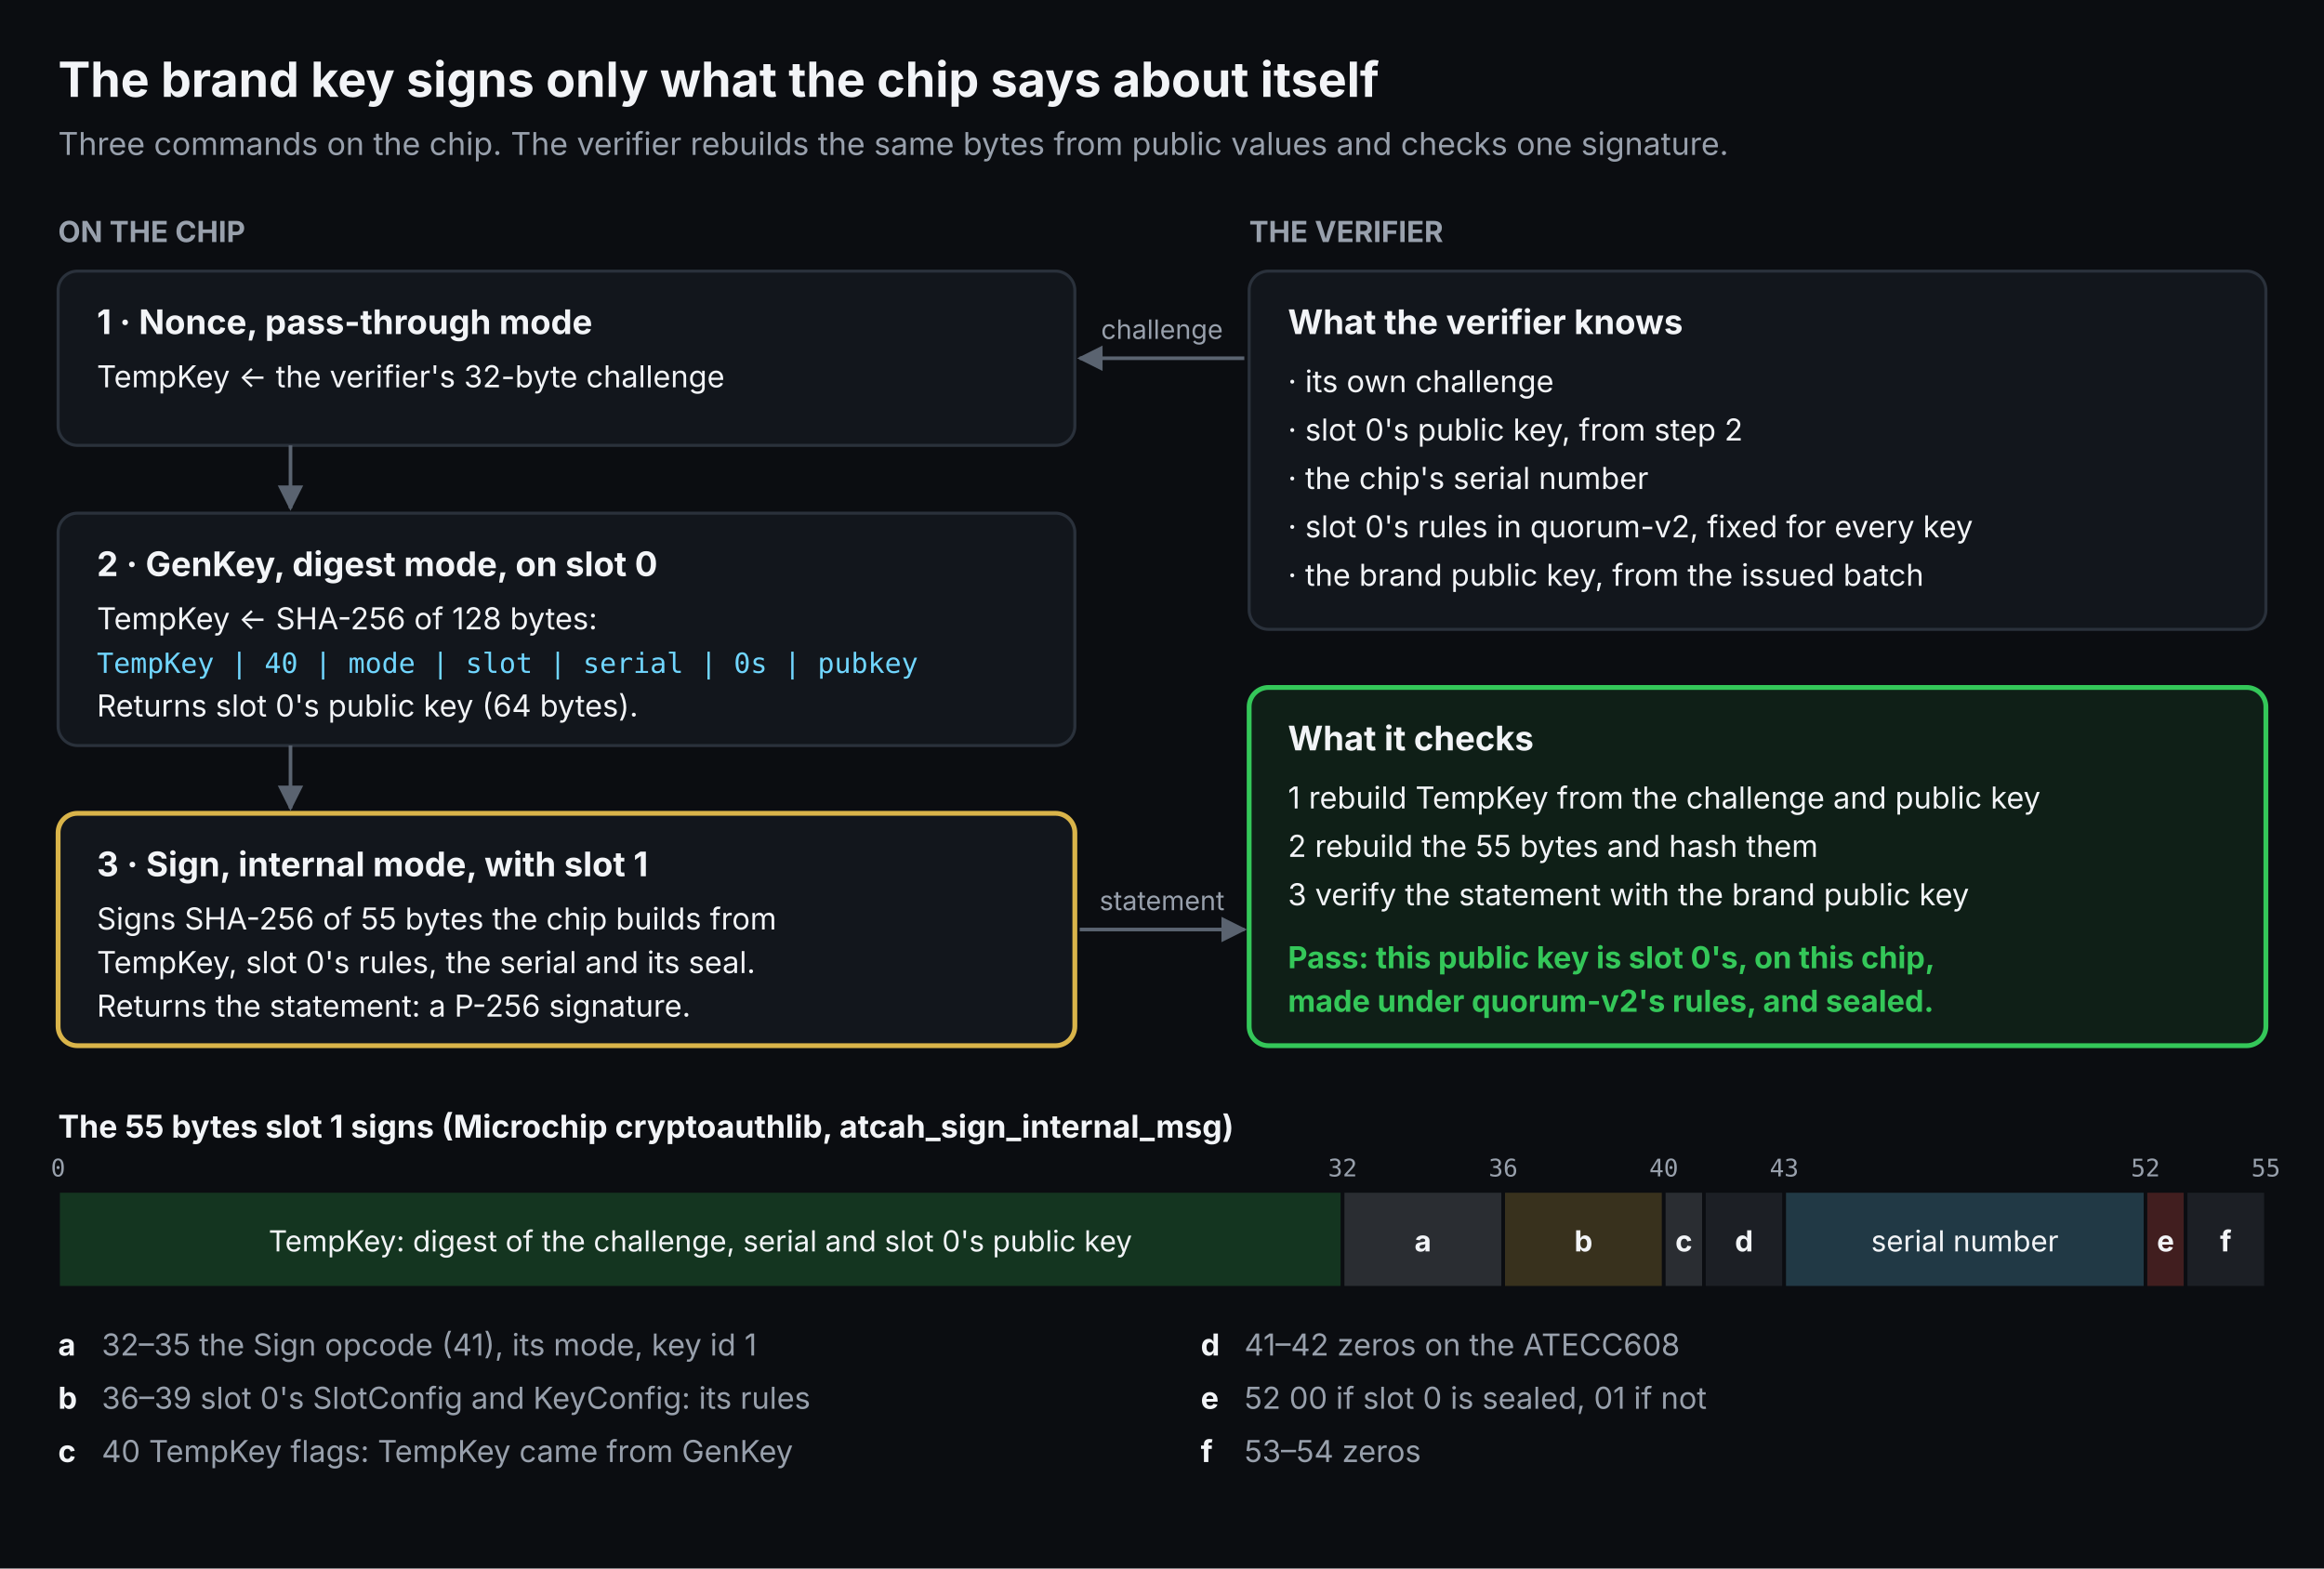
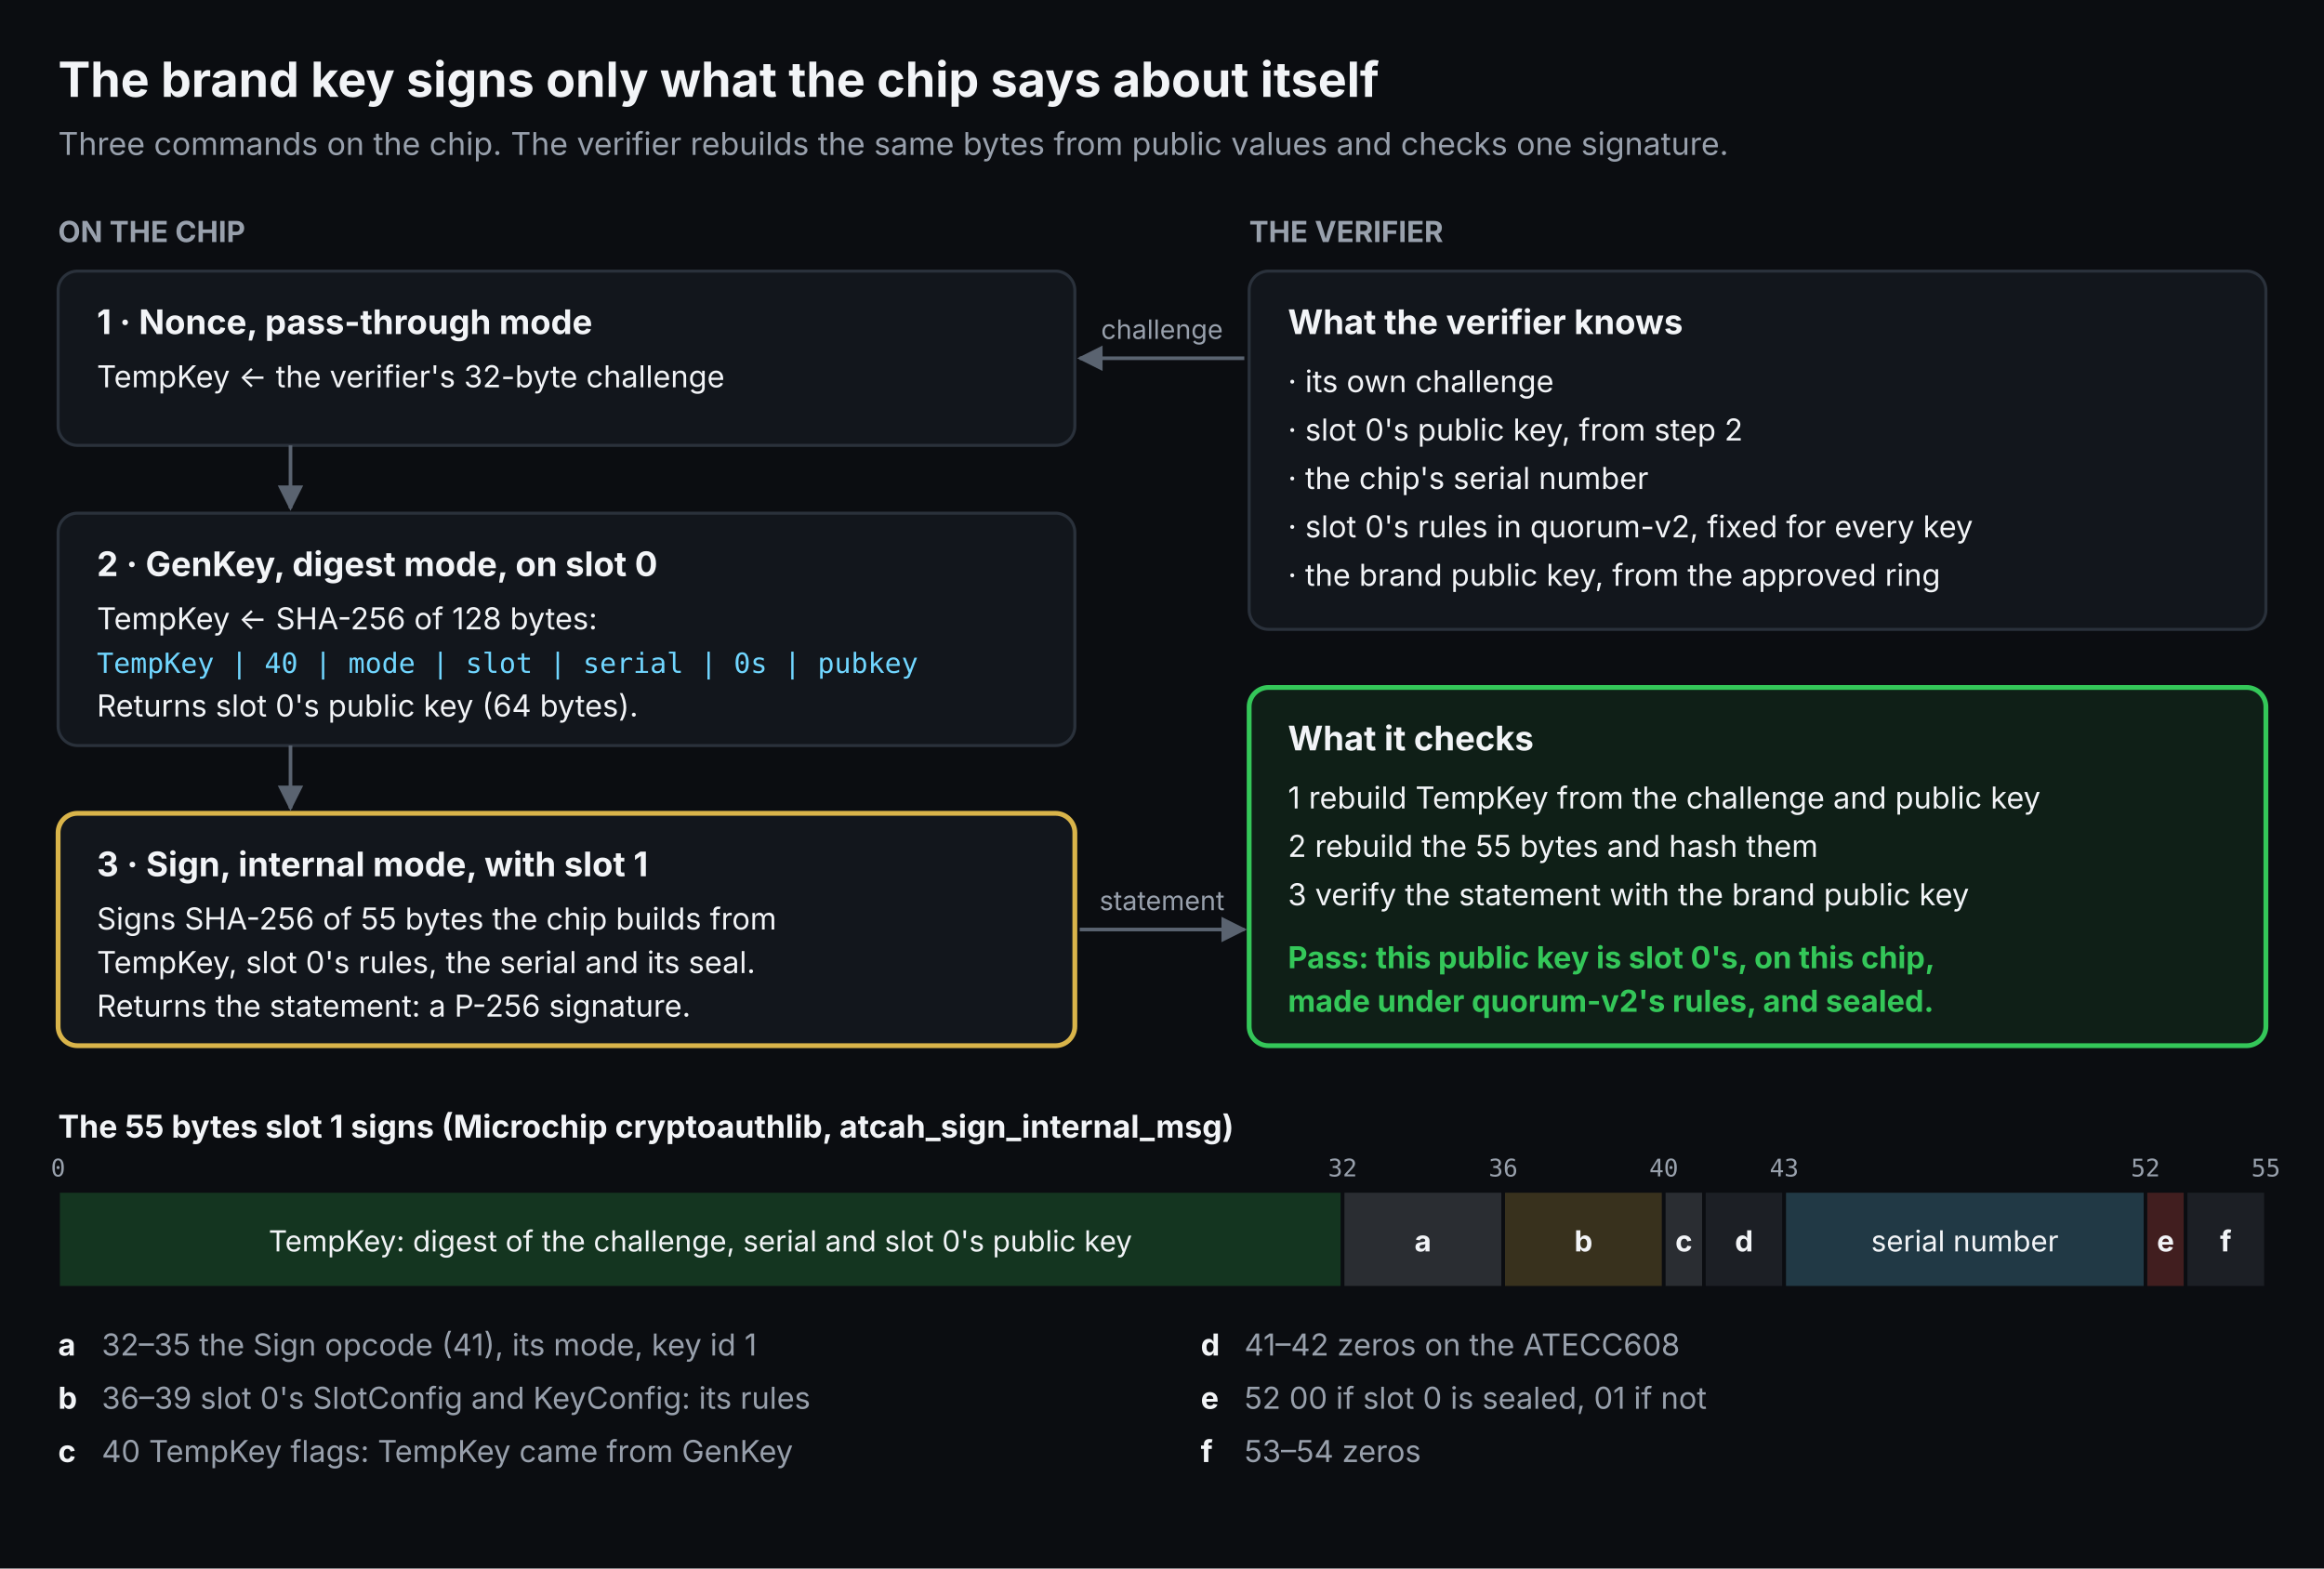
<svg xmlns="http://www.w3.org/2000/svg" width="960" height="648" viewBox="0 0 960 648">
  <rect width="960" height="648" fill="#0B0D11" />
  <defs>
    <marker id="arrow" viewBox="0 0 10 10" refX="9" refY="5" markerWidth="7" markerHeight="7" orient="auto-start-reverse">
      <path d="M0 0L10 5L0 10z" fill="#5A6370" />
    </marker>
  </defs>
  <text x="24" y="40" font-size="20" text-anchor="start" fill="#F2F4F7" font-weight="700" font-family="Atkinson Hyperlegible Next, Atkinson Hyperlegible, Inter, Segoe UI, system-ui, sans-serif">The brand key signs only what the chip says about itself</text>
  <text x="24" y="64" font-size="13" text-anchor="start" fill="#98A0AC" font-family="Atkinson Hyperlegible Next, Atkinson Hyperlegible, Inter, Segoe UI, system-ui, sans-serif">Three commands on the chip. The verifier rebuilds the same bytes from public values and checks one signature.</text>
  <text x="24" y="100" font-size="12" text-anchor="start" fill="#98A0AC" font-weight="700" font-family="Atkinson Hyperlegible Next, Atkinson Hyperlegible, Inter, Segoe UI, system-ui, sans-serif">ON THE CHIP</text>
  <text x="516" y="100" font-size="12" text-anchor="start" fill="#98A0AC" font-weight="700" font-family="Atkinson Hyperlegible Next, Atkinson Hyperlegible, Inter, Segoe UI, system-ui, sans-serif">THE VERIFIER</text>
  <rect x="24" y="112" width="420" height="72" rx="8" fill="#12161C" stroke="#2A313B" stroke-width="1.25" />
  <text x="40" y="138" font-size="14" text-anchor="start" fill="#F2F4F7" font-weight="700" font-family="Atkinson Hyperlegible Next, Atkinson Hyperlegible, Inter, Segoe UI, system-ui, sans-serif">1 · Nonce, pass-through mode</text>
  <text x="40" y="160" font-size="12.5" text-anchor="start" fill="#F2F4F7" font-family="Atkinson Hyperlegible Next, Atkinson Hyperlegible, Inter, Segoe UI, system-ui, sans-serif">TempKey ← the verifier's 32-byte challenge</text>
  <rect x="24" y="212" width="420" height="96" rx="8" fill="#12161C" stroke="#2A313B" stroke-width="1.25" />
  <text x="40" y="238" font-size="14" text-anchor="start" fill="#F2F4F7" font-weight="700" font-family="Atkinson Hyperlegible Next, Atkinson Hyperlegible, Inter, Segoe UI, system-ui, sans-serif">2 · GenKey, digest mode, on slot 0</text>
  <text x="40" y="260" font-size="12.5" text-anchor="start" fill="#F2F4F7" font-family="Atkinson Hyperlegible Next, Atkinson Hyperlegible, Inter, Segoe UI, system-ui, sans-serif">TempKey ← SHA-256 of 128 bytes:</text>
  <text x="40" y="278" font-size="11.5" text-anchor="start" fill="#70D6FF" font-family="Atkinson Hyperlegible Mono, ui-monospace, Menlo, Consolas, monospace">TempKey | 40 | mode | slot | serial | 0s | pubkey</text>
  <text x="40" y="296" font-size="12.5" text-anchor="start" fill="#F2F4F7" font-family="Atkinson Hyperlegible Next, Atkinson Hyperlegible, Inter, Segoe UI, system-ui, sans-serif">Returns slot 0's public key (64 bytes).</text>
  <rect x="24" y="336" width="420" height="96" rx="8" fill="#12161C" stroke="#D9B44A" stroke-width="2" />
  <text x="40" y="362" font-size="14" text-anchor="start" fill="#F2F4F7" font-weight="700" font-family="Atkinson Hyperlegible Next, Atkinson Hyperlegible, Inter, Segoe UI, system-ui, sans-serif">3 · Sign, internal mode, with slot 1</text>
  <text x="40" y="384" font-size="12.5" text-anchor="start" fill="#F2F4F7" font-family="Atkinson Hyperlegible Next, Atkinson Hyperlegible, Inter, Segoe UI, system-ui, sans-serif">Signs SHA-256 of 55 bytes the chip builds from</text>
  <text x="40" y="402" font-size="12.5" text-anchor="start" fill="#F2F4F7" font-family="Atkinson Hyperlegible Next, Atkinson Hyperlegible, Inter, Segoe UI, system-ui, sans-serif">TempKey, slot 0's rules, the serial and its seal.</text>
  <text x="40" y="420" font-size="12.5" text-anchor="start" fill="#F2F4F7" font-family="Atkinson Hyperlegible Next, Atkinson Hyperlegible, Inter, Segoe UI, system-ui, sans-serif">Returns the statement: a P-256 signature.</text>
  <path d="M120 184 L120 210" fill="none" stroke="#5A6370" stroke-width="1.5" marker-end="url(#arrow)" />
  <path d="M120 308 L120 334" fill="none" stroke="#5A6370" stroke-width="1.5" marker-end="url(#arrow)" />
  <rect x="516" y="112" width="420" height="148" rx="8" fill="#12161C" stroke="#2A313B" stroke-width="1.25" />
  <text x="532" y="138" font-size="14" text-anchor="start" fill="#F2F4F7" font-weight="700" font-family="Atkinson Hyperlegible Next, Atkinson Hyperlegible, Inter, Segoe UI, system-ui, sans-serif">What the verifier knows</text>
  <text x="532" y="162" font-size="12.5" text-anchor="start" fill="#F2F4F7" font-family="Atkinson Hyperlegible Next, Atkinson Hyperlegible, Inter, Segoe UI, system-ui, sans-serif">·  its own challenge</text>
  <text x="532" y="182" font-size="12.5" text-anchor="start" fill="#F2F4F7" font-family="Atkinson Hyperlegible Next, Atkinson Hyperlegible, Inter, Segoe UI, system-ui, sans-serif">·  slot 0's public key, from step 2</text>
  <text x="532" y="202" font-size="12.5" text-anchor="start" fill="#F2F4F7" font-family="Atkinson Hyperlegible Next, Atkinson Hyperlegible, Inter, Segoe UI, system-ui, sans-serif">·  the chip's serial number</text>
  <text x="532" y="222" font-size="12.5" text-anchor="start" fill="#F2F4F7" font-family="Atkinson Hyperlegible Next, Atkinson Hyperlegible, Inter, Segoe UI, system-ui, sans-serif">·  slot 0's rules in quorum-v2, fixed for every key</text>
-   <text x="532" y="242" font-size="12.5" text-anchor="start" fill="#F2F4F7" font-family="Atkinson Hyperlegible Next, Atkinson Hyperlegible, Inter, Segoe UI, system-ui, sans-serif">·  the brand public key, from the issued batch</text>
+   <text x="532" y="242" font-size="12.5" text-anchor="start" fill="#F2F4F7" font-family="Atkinson Hyperlegible Next, Atkinson Hyperlegible, Inter, Segoe UI, system-ui, sans-serif">·  the brand public key, from the approved ring</text>
  <rect x="516" y="284" width="420" height="148" rx="8" fill="#34C759" stroke="#34C759" stroke-width="2" fill-opacity="0.10" />
  <text x="532" y="310" font-size="14" text-anchor="start" fill="#F2F4F7" font-weight="700" font-family="Atkinson Hyperlegible Next, Atkinson Hyperlegible, Inter, Segoe UI, system-ui, sans-serif">What it checks</text>
  <text x="532" y="334" font-size="12.5" text-anchor="start" fill="#F2F4F7" font-family="Atkinson Hyperlegible Next, Atkinson Hyperlegible, Inter, Segoe UI, system-ui, sans-serif">1  rebuild TempKey from the challenge and public key</text>
  <text x="532" y="354" font-size="12.5" text-anchor="start" fill="#F2F4F7" font-family="Atkinson Hyperlegible Next, Atkinson Hyperlegible, Inter, Segoe UI, system-ui, sans-serif">2  rebuild the 55 bytes and hash them</text>
  <text x="532" y="374" font-size="12.5" text-anchor="start" fill="#F2F4F7" font-family="Atkinson Hyperlegible Next, Atkinson Hyperlegible, Inter, Segoe UI, system-ui, sans-serif">3  verify the statement with the brand public key</text>
  <text x="532" y="400" font-size="12.5" text-anchor="start" fill="#34C759" font-weight="700" font-family="Atkinson Hyperlegible Next, Atkinson Hyperlegible, Inter, Segoe UI, system-ui, sans-serif">Pass: this public key is slot 0's, on this chip,</text>
  <text x="532" y="418" font-size="12.5" text-anchor="start" fill="#34C759" font-weight="700" font-family="Atkinson Hyperlegible Next, Atkinson Hyperlegible, Inter, Segoe UI, system-ui, sans-serif">made under quorum-v2's rules, and sealed.</text>
  <path d="M514 148 L446 148" fill="none" stroke="#5A6370" stroke-width="1.5" marker-end="url(#arrow)" />
  <text x="480" y="140" font-size="11" text-anchor="middle" fill="#98A0AC" font-family="Atkinson Hyperlegible Next, Atkinson Hyperlegible, Inter, Segoe UI, system-ui, sans-serif">challenge</text>
  <path d="M446 384 L514 384" fill="none" stroke="#5A6370" stroke-width="1.5" marker-end="url(#arrow)" />
  <text x="480" y="376" font-size="11" text-anchor="middle" fill="#98A0AC" font-family="Atkinson Hyperlegible Next, Atkinson Hyperlegible, Inter, Segoe UI, system-ui, sans-serif">statement</text>
  <text x="24" y="470" font-size="13" text-anchor="start" fill="#F2F4F7" font-weight="700" font-family="Atkinson Hyperlegible Next, Atkinson Hyperlegible, Inter, Segoe UI, system-ui, sans-serif">The 55 bytes slot 1 signs (Microchip cryptoauthlib, atcah_sign_internal_msg)</text>
  <rect x="24.0" y="492" width="530.618" height="40" rx="0" fill="#34C759" stroke="#0B0D11" stroke-width="1.5" fill-opacity="0.22" />
  <text x="289.309" y="517" font-size="12" text-anchor="middle" fill="#F2F4F7" font-family="Atkinson Hyperlegible Next, Atkinson Hyperlegible, Inter, Segoe UI, system-ui, sans-serif">TempKey: digest of the challenge, serial and slot 0's public key</text>
  <rect x="554.618" y="492" width="66.327" height="40" rx="0" fill="#98A0AC" stroke="#0B0D11" stroke-width="1.5" fill-opacity="0.22" />
  <text x="587.782" y="517" font-size="12" text-anchor="middle" fill="#F2F4F7" font-weight="700" font-family="Atkinson Hyperlegible Next, Atkinson Hyperlegible, Inter, Segoe UI, system-ui, sans-serif">a</text>
  <rect x="620.945" y="492" width="66.327" height="40" rx="0" fill="#D9B44A" stroke="#0B0D11" stroke-width="1.5" fill-opacity="0.22" />
  <text x="654.109" y="517" font-size="12" text-anchor="middle" fill="#F2F4F7" font-weight="700" font-family="Atkinson Hyperlegible Next, Atkinson Hyperlegible, Inter, Segoe UI, system-ui, sans-serif">b</text>
  <rect x="687.273" y="492" width="16.582" height="40" rx="0" fill="#98A0AC" stroke="#0B0D11" stroke-width="1.5" fill-opacity="0.22" />
  <text x="695.564" y="517" font-size="12" text-anchor="middle" fill="#F2F4F7" font-weight="700" font-family="Atkinson Hyperlegible Next, Atkinson Hyperlegible, Inter, Segoe UI, system-ui, sans-serif">c</text>
  <rect x="703.855" y="492" width="33.164" height="40" rx="0" fill="#5A6370" stroke="#0B0D11" stroke-width="1.5" fill-opacity="0.22" />
  <text x="720.436" y="517" font-size="12" text-anchor="middle" fill="#F2F4F7" font-weight="700" font-family="Atkinson Hyperlegible Next, Atkinson Hyperlegible, Inter, Segoe UI, system-ui, sans-serif">d</text>
  <rect x="737.018" y="492" width="149.236" height="40" rx="0" fill="#70D6FF" stroke="#0B0D11" stroke-width="1.5" fill-opacity="0.22" />
  <text x="811.636" y="517" font-size="12" text-anchor="middle" fill="#F2F4F7" font-family="Atkinson Hyperlegible Next, Atkinson Hyperlegible, Inter, Segoe UI, system-ui, sans-serif">serial number</text>
  <rect x="886.255" y="492" width="16.582" height="40" rx="0" fill="#FF5C54" stroke="#0B0D11" stroke-width="1.5" fill-opacity="0.22" />
  <text x="894.545" y="517" font-size="12" text-anchor="middle" fill="#F2F4F7" font-weight="700" font-family="Atkinson Hyperlegible Next, Atkinson Hyperlegible, Inter, Segoe UI, system-ui, sans-serif">e</text>
  <rect x="902.836" y="492" width="33.164" height="40" rx="0" fill="#5A6370" stroke="#0B0D11" stroke-width="1.5" fill-opacity="0.22" />
  <text x="919.418" y="517" font-size="12" text-anchor="middle" fill="#F2F4F7" font-weight="700" font-family="Atkinson Hyperlegible Next, Atkinson Hyperlegible, Inter, Segoe UI, system-ui, sans-serif">f</text>
  <text x="24.0" y="486" font-size="10" text-anchor="middle" fill="#98A0AC" font-family="Atkinson Hyperlegible Mono, ui-monospace, Menlo, Consolas, monospace">0</text>
  <text x="554.618" y="486" font-size="10" text-anchor="middle" fill="#98A0AC" font-family="Atkinson Hyperlegible Mono, ui-monospace, Menlo, Consolas, monospace">32</text>
  <text x="620.945" y="486" font-size="10" text-anchor="middle" fill="#98A0AC" font-family="Atkinson Hyperlegible Mono, ui-monospace, Menlo, Consolas, monospace">36</text>
  <text x="687.273" y="486" font-size="10" text-anchor="middle" fill="#98A0AC" font-family="Atkinson Hyperlegible Mono, ui-monospace, Menlo, Consolas, monospace">40</text>
  <text x="737.018" y="486" font-size="10" text-anchor="middle" fill="#98A0AC" font-family="Atkinson Hyperlegible Mono, ui-monospace, Menlo, Consolas, monospace">43</text>
  <text x="886.255" y="486" font-size="10" text-anchor="middle" fill="#98A0AC" font-family="Atkinson Hyperlegible Mono, ui-monospace, Menlo, Consolas, monospace">52</text>
  <text x="936.0" y="486" font-size="10" text-anchor="middle" fill="#98A0AC" font-family="Atkinson Hyperlegible Mono, ui-monospace, Menlo, Consolas, monospace">55</text>
  <text x="24" y="560" font-size="12.5" text-anchor="start" fill="#F2F4F7" font-weight="700" font-family="Atkinson Hyperlegible Next, Atkinson Hyperlegible, Inter, Segoe UI, system-ui, sans-serif">a</text>
  <text x="42" y="560" font-size="12.5" text-anchor="start" fill="#98A0AC" font-family="Atkinson Hyperlegible Next, Atkinson Hyperlegible, Inter, Segoe UI, system-ui, sans-serif">32–35  the Sign opcode (41), its mode, key id 1</text>
  <text x="24" y="582" font-size="12.5" text-anchor="start" fill="#F2F4F7" font-weight="700" font-family="Atkinson Hyperlegible Next, Atkinson Hyperlegible, Inter, Segoe UI, system-ui, sans-serif">b</text>
  <text x="42" y="582" font-size="12.5" text-anchor="start" fill="#98A0AC" font-family="Atkinson Hyperlegible Next, Atkinson Hyperlegible, Inter, Segoe UI, system-ui, sans-serif">36–39  slot 0's SlotConfig and KeyConfig: its rules</text>
  <text x="24" y="604" font-size="12.5" text-anchor="start" fill="#F2F4F7" font-weight="700" font-family="Atkinson Hyperlegible Next, Atkinson Hyperlegible, Inter, Segoe UI, system-ui, sans-serif">c</text>
  <text x="42" y="604" font-size="12.5" text-anchor="start" fill="#98A0AC" font-family="Atkinson Hyperlegible Next, Atkinson Hyperlegible, Inter, Segoe UI, system-ui, sans-serif">40  TempKey flags: TempKey came from GenKey</text>
  <text x="496" y="560" font-size="12.5" text-anchor="start" fill="#F2F4F7" font-weight="700" font-family="Atkinson Hyperlegible Next, Atkinson Hyperlegible, Inter, Segoe UI, system-ui, sans-serif">d</text>
  <text x="514" y="560" font-size="12.5" text-anchor="start" fill="#98A0AC" font-family="Atkinson Hyperlegible Next, Atkinson Hyperlegible, Inter, Segoe UI, system-ui, sans-serif">41–42  zeros on the ATECC608</text>
  <text x="496" y="582" font-size="12.5" text-anchor="start" fill="#F2F4F7" font-weight="700" font-family="Atkinson Hyperlegible Next, Atkinson Hyperlegible, Inter, Segoe UI, system-ui, sans-serif">e</text>
  <text x="514" y="582" font-size="12.5" text-anchor="start" fill="#98A0AC" font-family="Atkinson Hyperlegible Next, Atkinson Hyperlegible, Inter, Segoe UI, system-ui, sans-serif">52  00 if slot 0 is sealed, 01 if not</text>
  <text x="496" y="604" font-size="12.5" text-anchor="start" fill="#F2F4F7" font-weight="700" font-family="Atkinson Hyperlegible Next, Atkinson Hyperlegible, Inter, Segoe UI, system-ui, sans-serif">f</text>
  <text x="514" y="604" font-size="12.5" text-anchor="start" fill="#98A0AC" font-family="Atkinson Hyperlegible Next, Atkinson Hyperlegible, Inter, Segoe UI, system-ui, sans-serif">53–54  zeros</text>
</svg>
